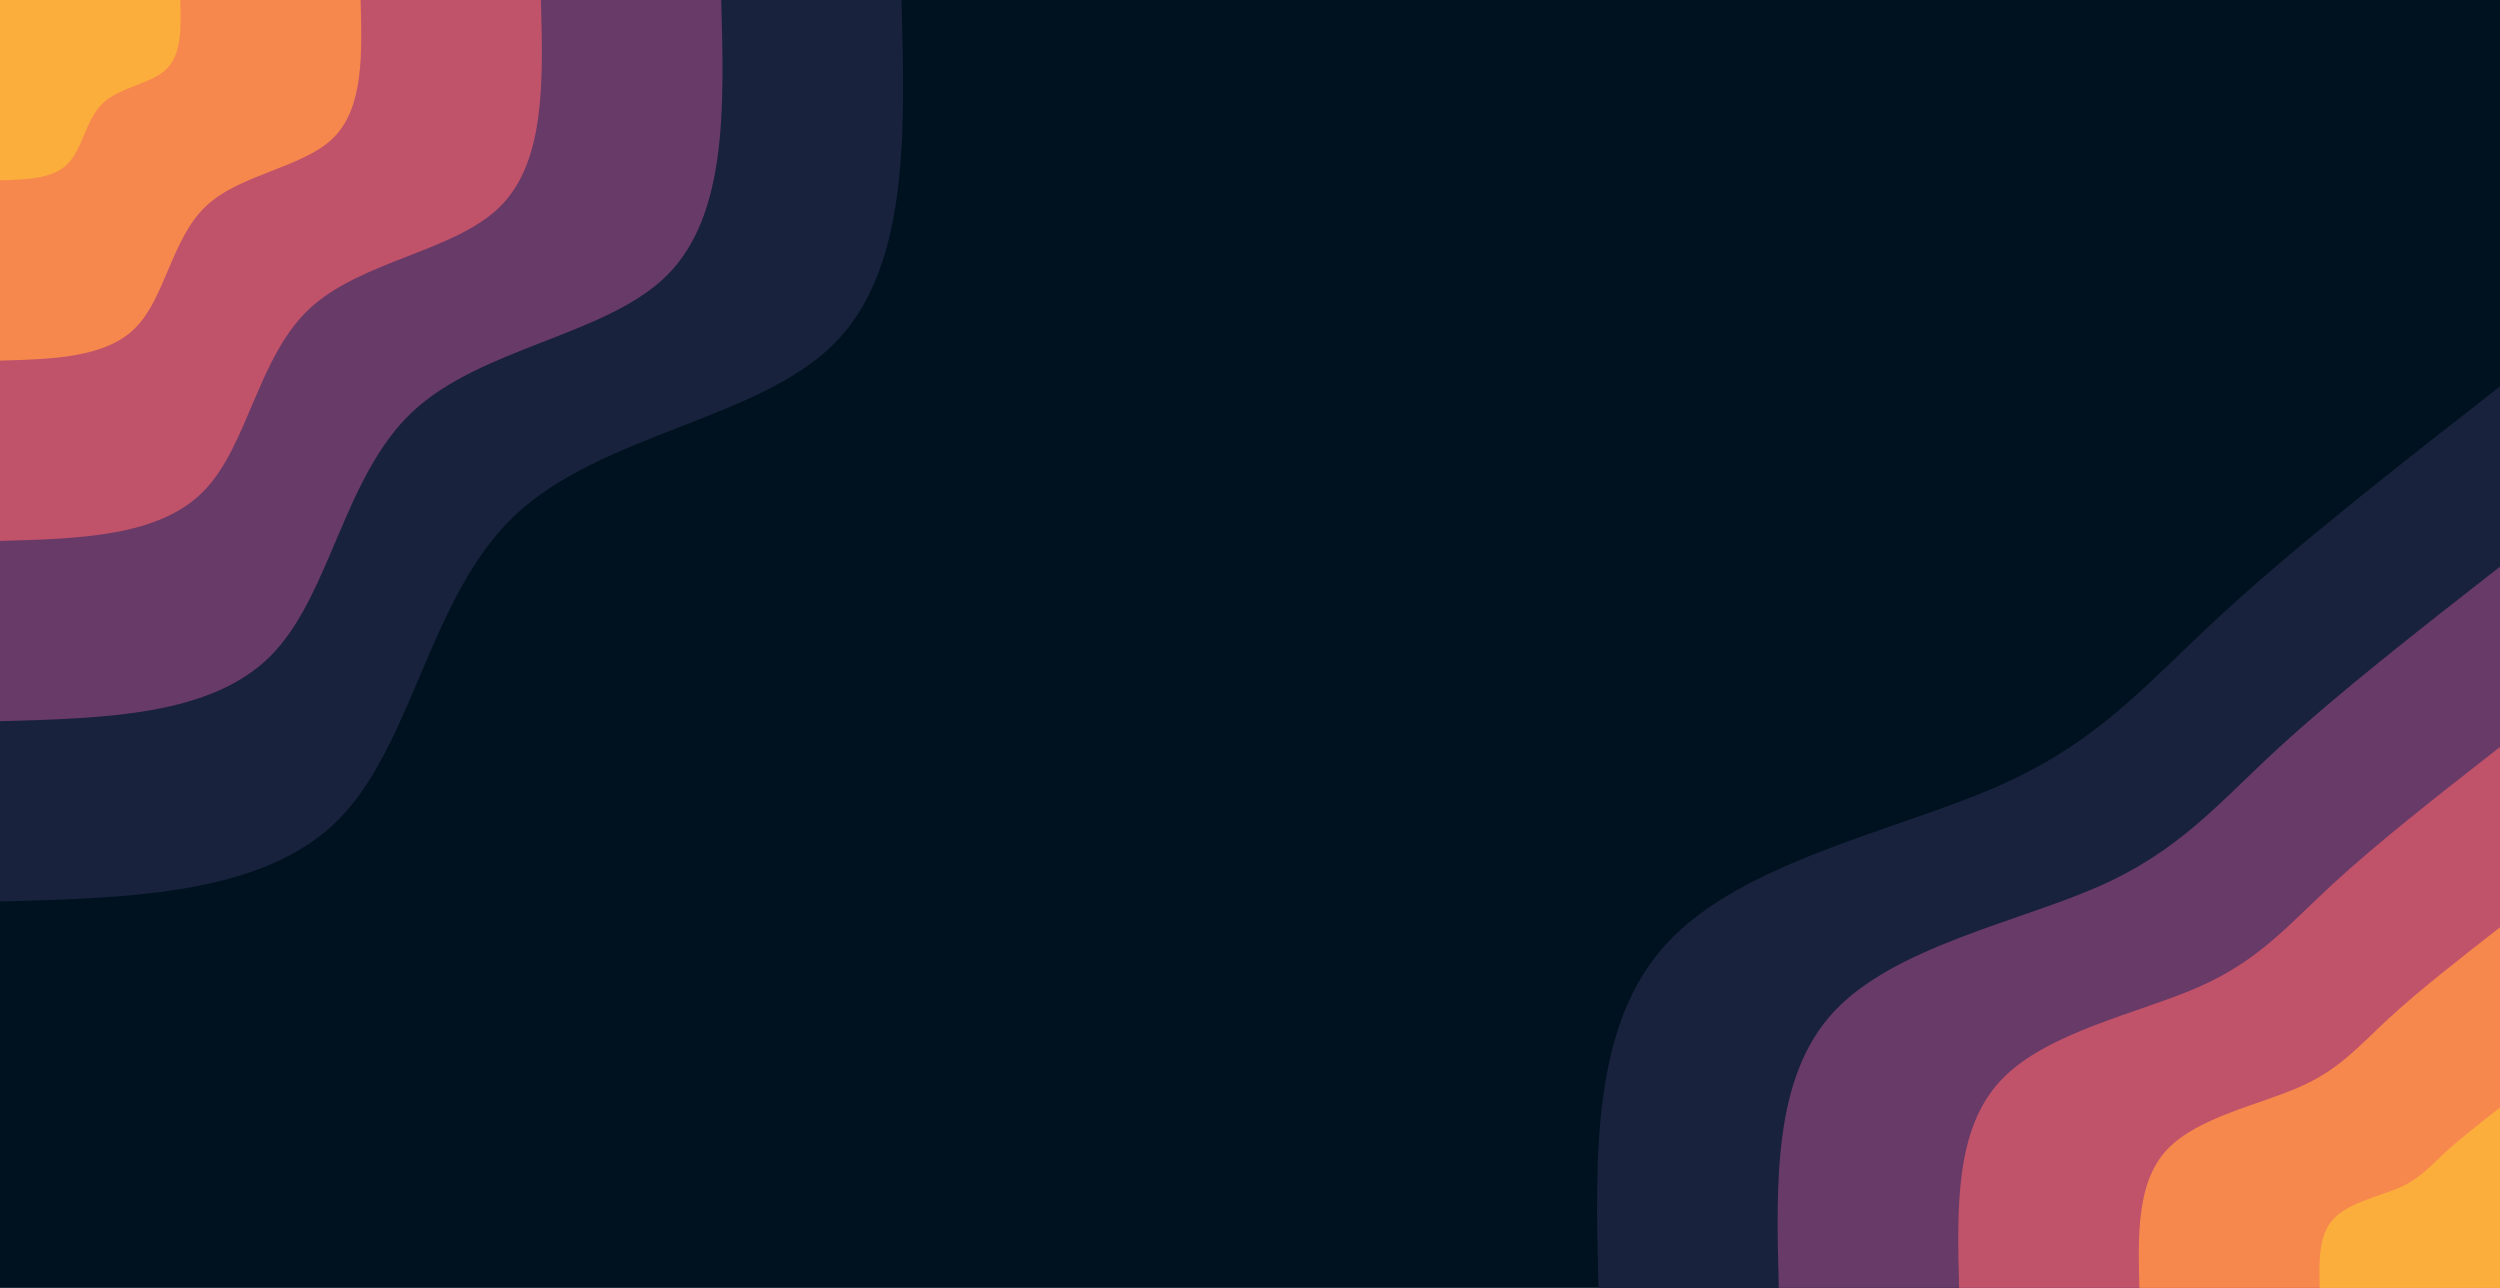
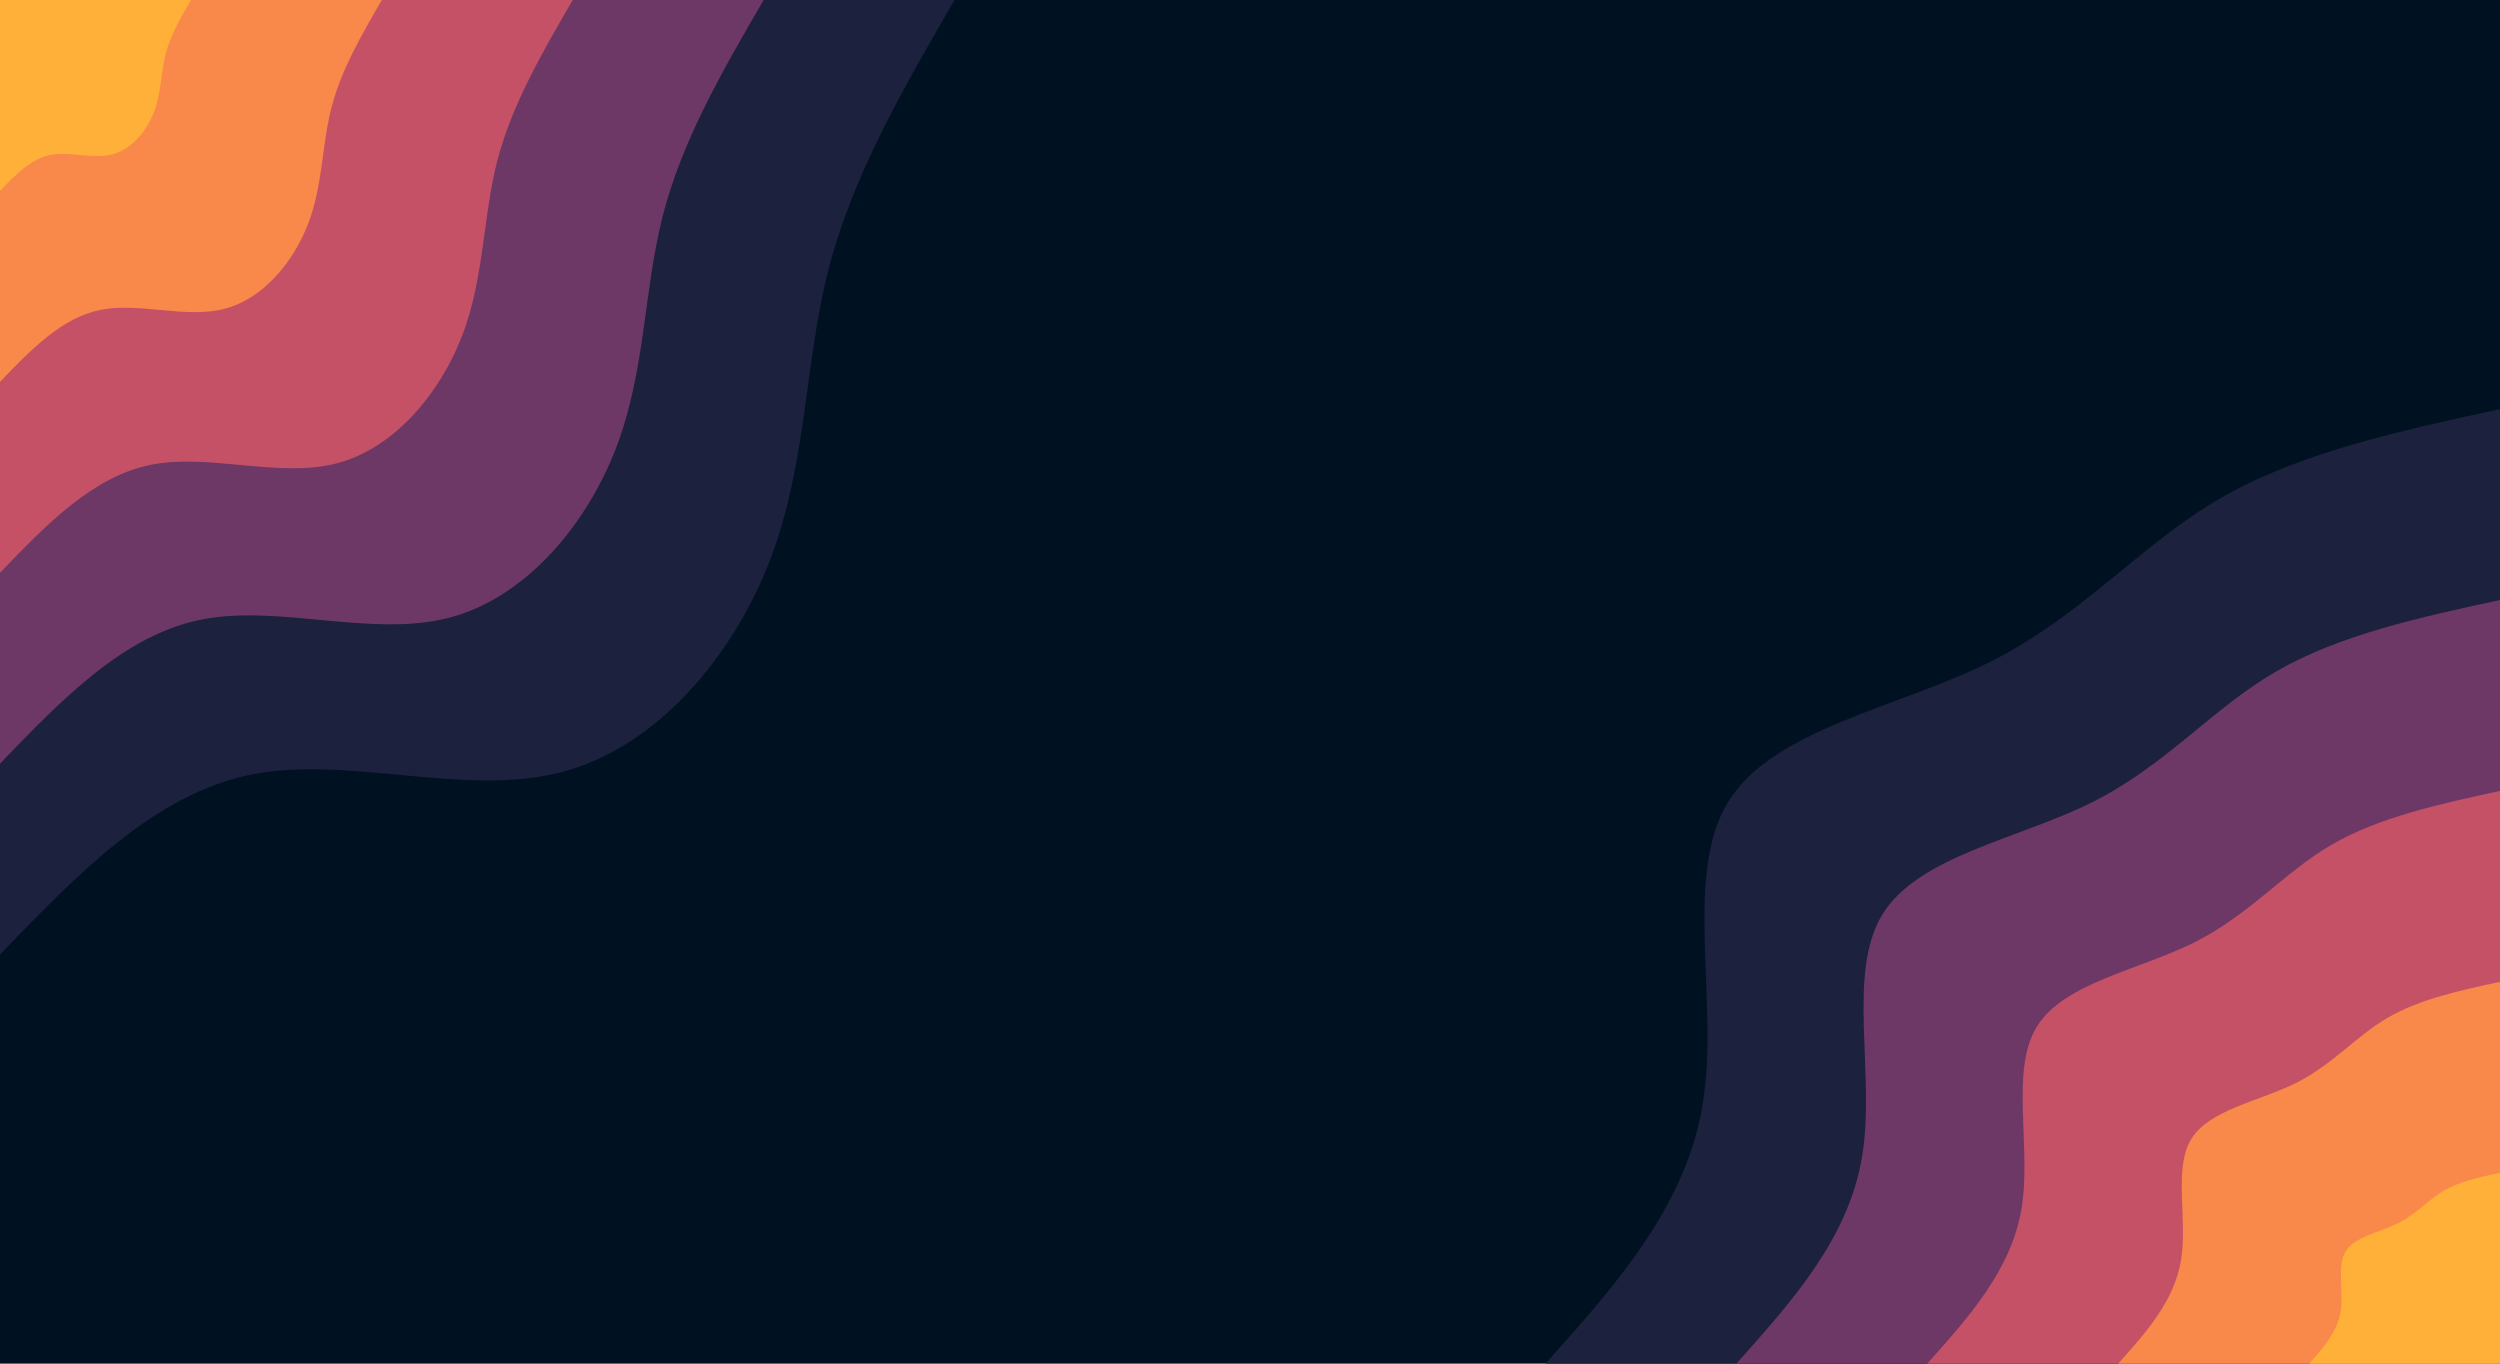
- <svg xmlns="http://www.w3.org/2000/svg" id="visual" viewBox="0 0 1980 1020" width="1980" height="1020" version="1.1">
-   <rect x="0" y="0" width="1980" height="1020" fill="#001220" />
+ <svg xmlns="http://www.w3.org/2000/svg" id="visual" viewBox="0 0 1980 1080" width="1980" height="1080" version="1.1">
+   <rect x="0" y="0" width="1980" height="1080" fill="#001122" />
  <defs>
-     <linearGradient id="grad1_0" x1="48.5%" y1="100%" x2="100%" y2="0%">
-       <stop offset="11.176%" stop-color="#fbae3c" stop-opacity="1" />
-       <stop offset="88.824%" stop-color="#fbae3c" stop-opacity="1" />
+     <linearGradient id="grad1_0" x1="45.5%" y1="100%" x2="100%" y2="0%">
+       <stop offset="13.333%" stop-color="#ffb038" stop-opacity="1" />
+       <stop offset="86.667%" stop-color="#ffb038" stop-opacity="1" />
    </linearGradient>
  </defs>
  <defs>
-     <linearGradient id="grad1_1" x1="48.5%" y1="100%" x2="100%" y2="0%">
-       <stop offset="11.176%" stop-color="#fbae3c" stop-opacity="1" />
-       <stop offset="88.824%" stop-color="#e1685e" stop-opacity="1" />
+     <linearGradient id="grad1_1" x1="45.5%" y1="100%" x2="100%" y2="0%">
+       <stop offset="13.333%" stop-color="#ffb038" stop-opacity="1" />
+       <stop offset="86.667%" stop-color="#e5685b" stop-opacity="1" />
    </linearGradient>
  </defs>
  <defs>
-     <linearGradient id="grad1_2" x1="48.5%" y1="100%" x2="100%" y2="0%">
-       <stop offset="11.176%" stop-color="#96446e" stop-opacity="1" />
-       <stop offset="88.824%" stop-color="#e1685e" stop-opacity="1" />
+     <linearGradient id="grad1_2" x1="45.5%" y1="100%" x2="100%" y2="0%">
+       <stop offset="13.333%" stop-color="#9b426c" stop-opacity="1" />
+       <stop offset="86.667%" stop-color="#e5685b" stop-opacity="1" />
    </linearGradient>
  </defs>
  <defs>
-     <linearGradient id="grad1_3" x1="48.5%" y1="100%" x2="100%" y2="0%">
-       <stop offset="11.176%" stop-color="#96446e" stop-opacity="1" />
-       <stop offset="88.824%" stop-color="#3d3056" stop-opacity="1" />
+     <linearGradient id="grad1_3" x1="45.5%" y1="100%" x2="100%" y2="0%">
+       <stop offset="13.333%" stop-color="#9b426c" stop-opacity="1" />
+       <stop offset="86.667%" stop-color="#422e56" stop-opacity="1" />
    </linearGradient>
  </defs>
  <defs>
-     <linearGradient id="grad1_4" x1="48.5%" y1="100%" x2="100%" y2="0%">
-       <stop offset="11.176%" stop-color="#001220" stop-opacity="1" />
-       <stop offset="88.824%" stop-color="#3d3056" stop-opacity="1" />
+     <linearGradient id="grad1_4" x1="45.5%" y1="100%" x2="100%" y2="0%">
+       <stop offset="13.333%" stop-color="#001122" stop-opacity="1" />
+       <stop offset="86.667%" stop-color="#422e56" stop-opacity="1" />
    </linearGradient>
  </defs>
  <defs>
-     <linearGradient id="grad2_0" x1="0%" y1="100%" x2="51.5%" y2="0%">
-       <stop offset="11.176%" stop-color="#fbae3c" stop-opacity="1" />
-       <stop offset="88.824%" stop-color="#fbae3c" stop-opacity="1" />
+     <linearGradient id="grad2_0" x1="0%" y1="100%" x2="54.5%" y2="0%">
+       <stop offset="13.333%" stop-color="#ffb038" stop-opacity="1" />
+       <stop offset="86.667%" stop-color="#ffb038" stop-opacity="1" />
    </linearGradient>
  </defs>
  <defs>
-     <linearGradient id="grad2_1" x1="0%" y1="100%" x2="51.5%" y2="0%">
-       <stop offset="11.176%" stop-color="#e1685e" stop-opacity="1" />
-       <stop offset="88.824%" stop-color="#fbae3c" stop-opacity="1" />
+     <linearGradient id="grad2_1" x1="0%" y1="100%" x2="54.5%" y2="0%">
+       <stop offset="13.333%" stop-color="#e5685b" stop-opacity="1" />
+       <stop offset="86.667%" stop-color="#ffb038" stop-opacity="1" />
    </linearGradient>
  </defs>
  <defs>
-     <linearGradient id="grad2_2" x1="0%" y1="100%" x2="51.5%" y2="0%">
-       <stop offset="11.176%" stop-color="#e1685e" stop-opacity="1" />
-       <stop offset="88.824%" stop-color="#96446e" stop-opacity="1" />
+     <linearGradient id="grad2_2" x1="0%" y1="100%" x2="54.5%" y2="0%">
+       <stop offset="13.333%" stop-color="#e5685b" stop-opacity="1" />
+       <stop offset="86.667%" stop-color="#9b426c" stop-opacity="1" />
    </linearGradient>
  </defs>
  <defs>
-     <linearGradient id="grad2_3" x1="0%" y1="100%" x2="51.5%" y2="0%">
-       <stop offset="11.176%" stop-color="#3d3056" stop-opacity="1" />
-       <stop offset="88.824%" stop-color="#96446e" stop-opacity="1" />
+     <linearGradient id="grad2_3" x1="0%" y1="100%" x2="54.5%" y2="0%">
+       <stop offset="13.333%" stop-color="#422e56" stop-opacity="1" />
+       <stop offset="86.667%" stop-color="#9b426c" stop-opacity="1" />
    </linearGradient>
  </defs>
  <defs>
-     <linearGradient id="grad2_4" x1="0%" y1="100%" x2="51.5%" y2="0%">
-       <stop offset="11.176%" stop-color="#3d3056" stop-opacity="1" />
-       <stop offset="88.824%" stop-color="#001220" stop-opacity="1" />
+     <linearGradient id="grad2_4" x1="0%" y1="100%" x2="54.5%" y2="0%">
+       <stop offset="13.333%" stop-color="#422e56" stop-opacity="1" />
+       <stop offset="86.667%" stop-color="#001122" stop-opacity="1" />
    </linearGradient>
  </defs>
-   <g transform="translate(1980, 1020)">
-     <path d="M-714 0C-716.7 -104.4 -719.5 -208.8 -659.6 -273.2C-599.8 -337.7 -477.4 -362.2 -397.4 -397.4C-317.4 -432.6 -280 -478.5 -220.8 -533.1C-161.7 -587.6 -80.8 -650.8 0 -714L0 0Z" fill="#18223c" />
-     <path d="M-571.2 0C-573.4 -83.5 -575.6 -167 -527.7 -218.6C-479.8 -270.1 -381.9 -289.7 -317.9 -317.9C-253.9 -346.1 -224 -382.8 -176.6 -426.5C-129.3 -470.1 -64.7 -520.7 0 -571.2L0 0Z" fill="#683a67" />
-     <path d="M-428.4 0C-430 -62.6 -431.7 -125.3 -395.8 -163.9C-359.9 -202.6 -286.4 -217.3 -238.4 -238.4C-190.5 -259.6 -168 -287.1 -132.5 -319.8C-97 -352.6 -48.5 -390.5 0 -428.4L0 0Z" fill="#c0526a" />
-     <path d="M-285.6 0C-286.7 -41.8 -287.8 -83.5 -263.9 -109.3C-239.9 -135.1 -190.9 -144.9 -159 -159C-127 -173 -112 -191.4 -88.3 -213.2C-64.7 -235.1 -32.3 -260.3 0 -285.6L0 0Z" fill="#f6884d" />
-     <path d="M-142.8 0C-143.3 -20.9 -143.9 -41.8 -131.9 -54.6C-120 -67.5 -95.5 -72.4 -79.5 -79.5C-63.5 -86.5 -56 -95.7 -44.2 -106.6C-32.3 -117.5 -16.2 -130.2 0 -142.8L0 0Z" fill="#fbae3c" />
+   <g transform="translate(1980, 1080)">
+     <path d="M-756 0C-700.4 -62.1 -644.9 -124.2 -631.5 -205.2C-618.1 -286.2 -647 -386.1 -611.6 -444.4C-576.2 -502.7 -476.5 -519.4 -403.8 -555.8C-331.1 -592.2 -285.3 -648.1 -222.5 -684.8C-159.7 -721.4 -79.8 -738.7 0 -756L0 0Z" fill="#1c213e" />
+     <path d="M-604.8 0C-560.3 -49.7 -515.9 -99.4 -505.2 -164.1C-494.5 -228.9 -517.6 -308.8 -489.3 -355.5C-461 -402.1 -381.2 -415.5 -323 -444.6C-264.9 -473.7 -228.2 -518.5 -178 -547.8C-127.7 -577.1 -63.9 -591 0 -604.8L0 0Z" fill="#6e3866" />
+     <path d="M-453.6 0C-420.3 -37.3 -386.9 -74.5 -378.9 -123.1C-370.9 -171.7 -388.2 -231.6 -367 -266.6C-345.7 -301.6 -285.9 -311.7 -242.3 -333.5C-198.6 -355.3 -171.2 -388.9 -133.5 -410.9C-95.8 -432.8 -47.9 -443.2 0 -453.6L0 0Z" fill="#c55167" />
+     <path d="M-302.4 0C-280.2 -24.8 -257.9 -49.7 -252.6 -82.1C-247.3 -114.5 -258.8 -154.4 -244.6 -177.7C-230.5 -201.1 -190.6 -207.8 -161.5 -222.3C-132.4 -236.9 -114.1 -259.3 -89 -273.9C-63.9 -288.6 -31.9 -295.5 0 -302.4L0 0Z" fill="#f9894a" />
+     <path d="M-151.2 0C-140.1 -12.4 -129 -24.8 -126.3 -41C-123.6 -57.2 -129.4 -77.2 -122.3 -88.9C-115.2 -100.5 -95.3 -103.9 -80.8 -111.2C-66.2 -118.4 -57.1 -129.6 -44.5 -137C-31.9 -144.3 -16 -147.7 0 -151.2L0 0Z" fill="#ffb038" />
  </g>
  <g transform="translate(0, 0)">
-     <path d="M714 0C716.9 107 719.9 214 659.6 273.2C599.4 332.5 476 343.9 408 408C340 472.1 327.4 588.8 268.6 648.6C209.9 708.3 104.9 711.2 0 714L0 0Z" fill="#18223c" />
-     <path d="M571.2 0C573.6 85.6 575.9 171.2 527.7 218.6C479.5 266 380.8 275.1 326.4 326.4C272 377.7 261.9 471 214.9 518.9C167.9 566.7 84 568.9 0 571.2L0 0Z" fill="#683a67" />
-     <path d="M428.4 0C430.2 64.2 431.9 128.4 395.8 163.9C359.6 199.5 285.6 206.4 244.8 244.8C204 283.2 196.4 353.3 161.2 389.1C125.9 425 63 426.7 0 428.4L0 0Z" fill="#c0526a" />
-     <path d="M285.6 0C286.8 42.8 288 85.6 263.9 109.3C239.8 133 190.4 137.6 163.2 163.2C136 188.8 131 235.5 107.5 259.4C84 283.3 42 284.5 0 285.6L0 0Z" fill="#f6884d" />
-     <path d="M142.8 0C143.4 21.4 144 42.8 131.9 54.6C119.9 66.5 95.2 68.8 81.6 81.6C68 94.4 65.5 117.8 53.7 129.7C42 141.7 21 142.2 0 142.8L0 0Z" fill="#fbae3c" />
+     <path d="M756 0C715.7 69.4 675.4 138.8 656.2 213.2C637.1 287.7 639.1 367.1 610 443.2C580.9 519.2 520.6 591.9 444.4 611.6C368.2 631.4 276 598.2 199.3 613.4C122.6 628.7 61.3 692.3 0 756L0 0Z" fill="#1c213e" />
+     <path d="M604.8 0C572.5 55.5 540.3 111 525 170.6C509.7 230.1 511.3 293.7 488 354.6C464.7 415.4 416.5 473.5 355.5 489.3C294.5 505.1 220.8 478.5 159.5 490.7C98.1 502.9 49 553.9 0 604.8L0 0Z" fill="#6e3866" />
+     <path d="M453.6 0C429.4 41.6 405.2 83.3 393.7 127.9C382.3 172.6 383.5 220.3 366 265.9C348.5 311.5 312.3 355.1 266.6 367C220.9 378.8 165.6 358.9 119.6 368.1C73.6 377.2 36.8 415.4 0 453.6L0 0Z" fill="#c55167" />
+     <path d="M302.4 0C286.3 27.8 270.1 55.5 262.5 85.3C254.8 115.1 255.7 146.9 244 177.3C232.3 207.7 208.2 236.8 177.7 244.6C147.3 252.5 110.4 239.3 79.7 245.4C49 251.5 24.5 276.9 0 302.4L0 0Z" fill="#f9894a" />
+     <path d="M151.2 0C143.1 13.9 135.1 27.8 131.2 42.6C127.4 57.5 127.8 73.4 122 88.6C116.2 103.8 104.1 118.4 88.9 122.3C73.6 126.3 55.2 119.6 39.9 122.7C24.5 125.7 12.3 138.5 0 151.2L0 0Z" fill="#ffb038" />
  </g>
</svg>
